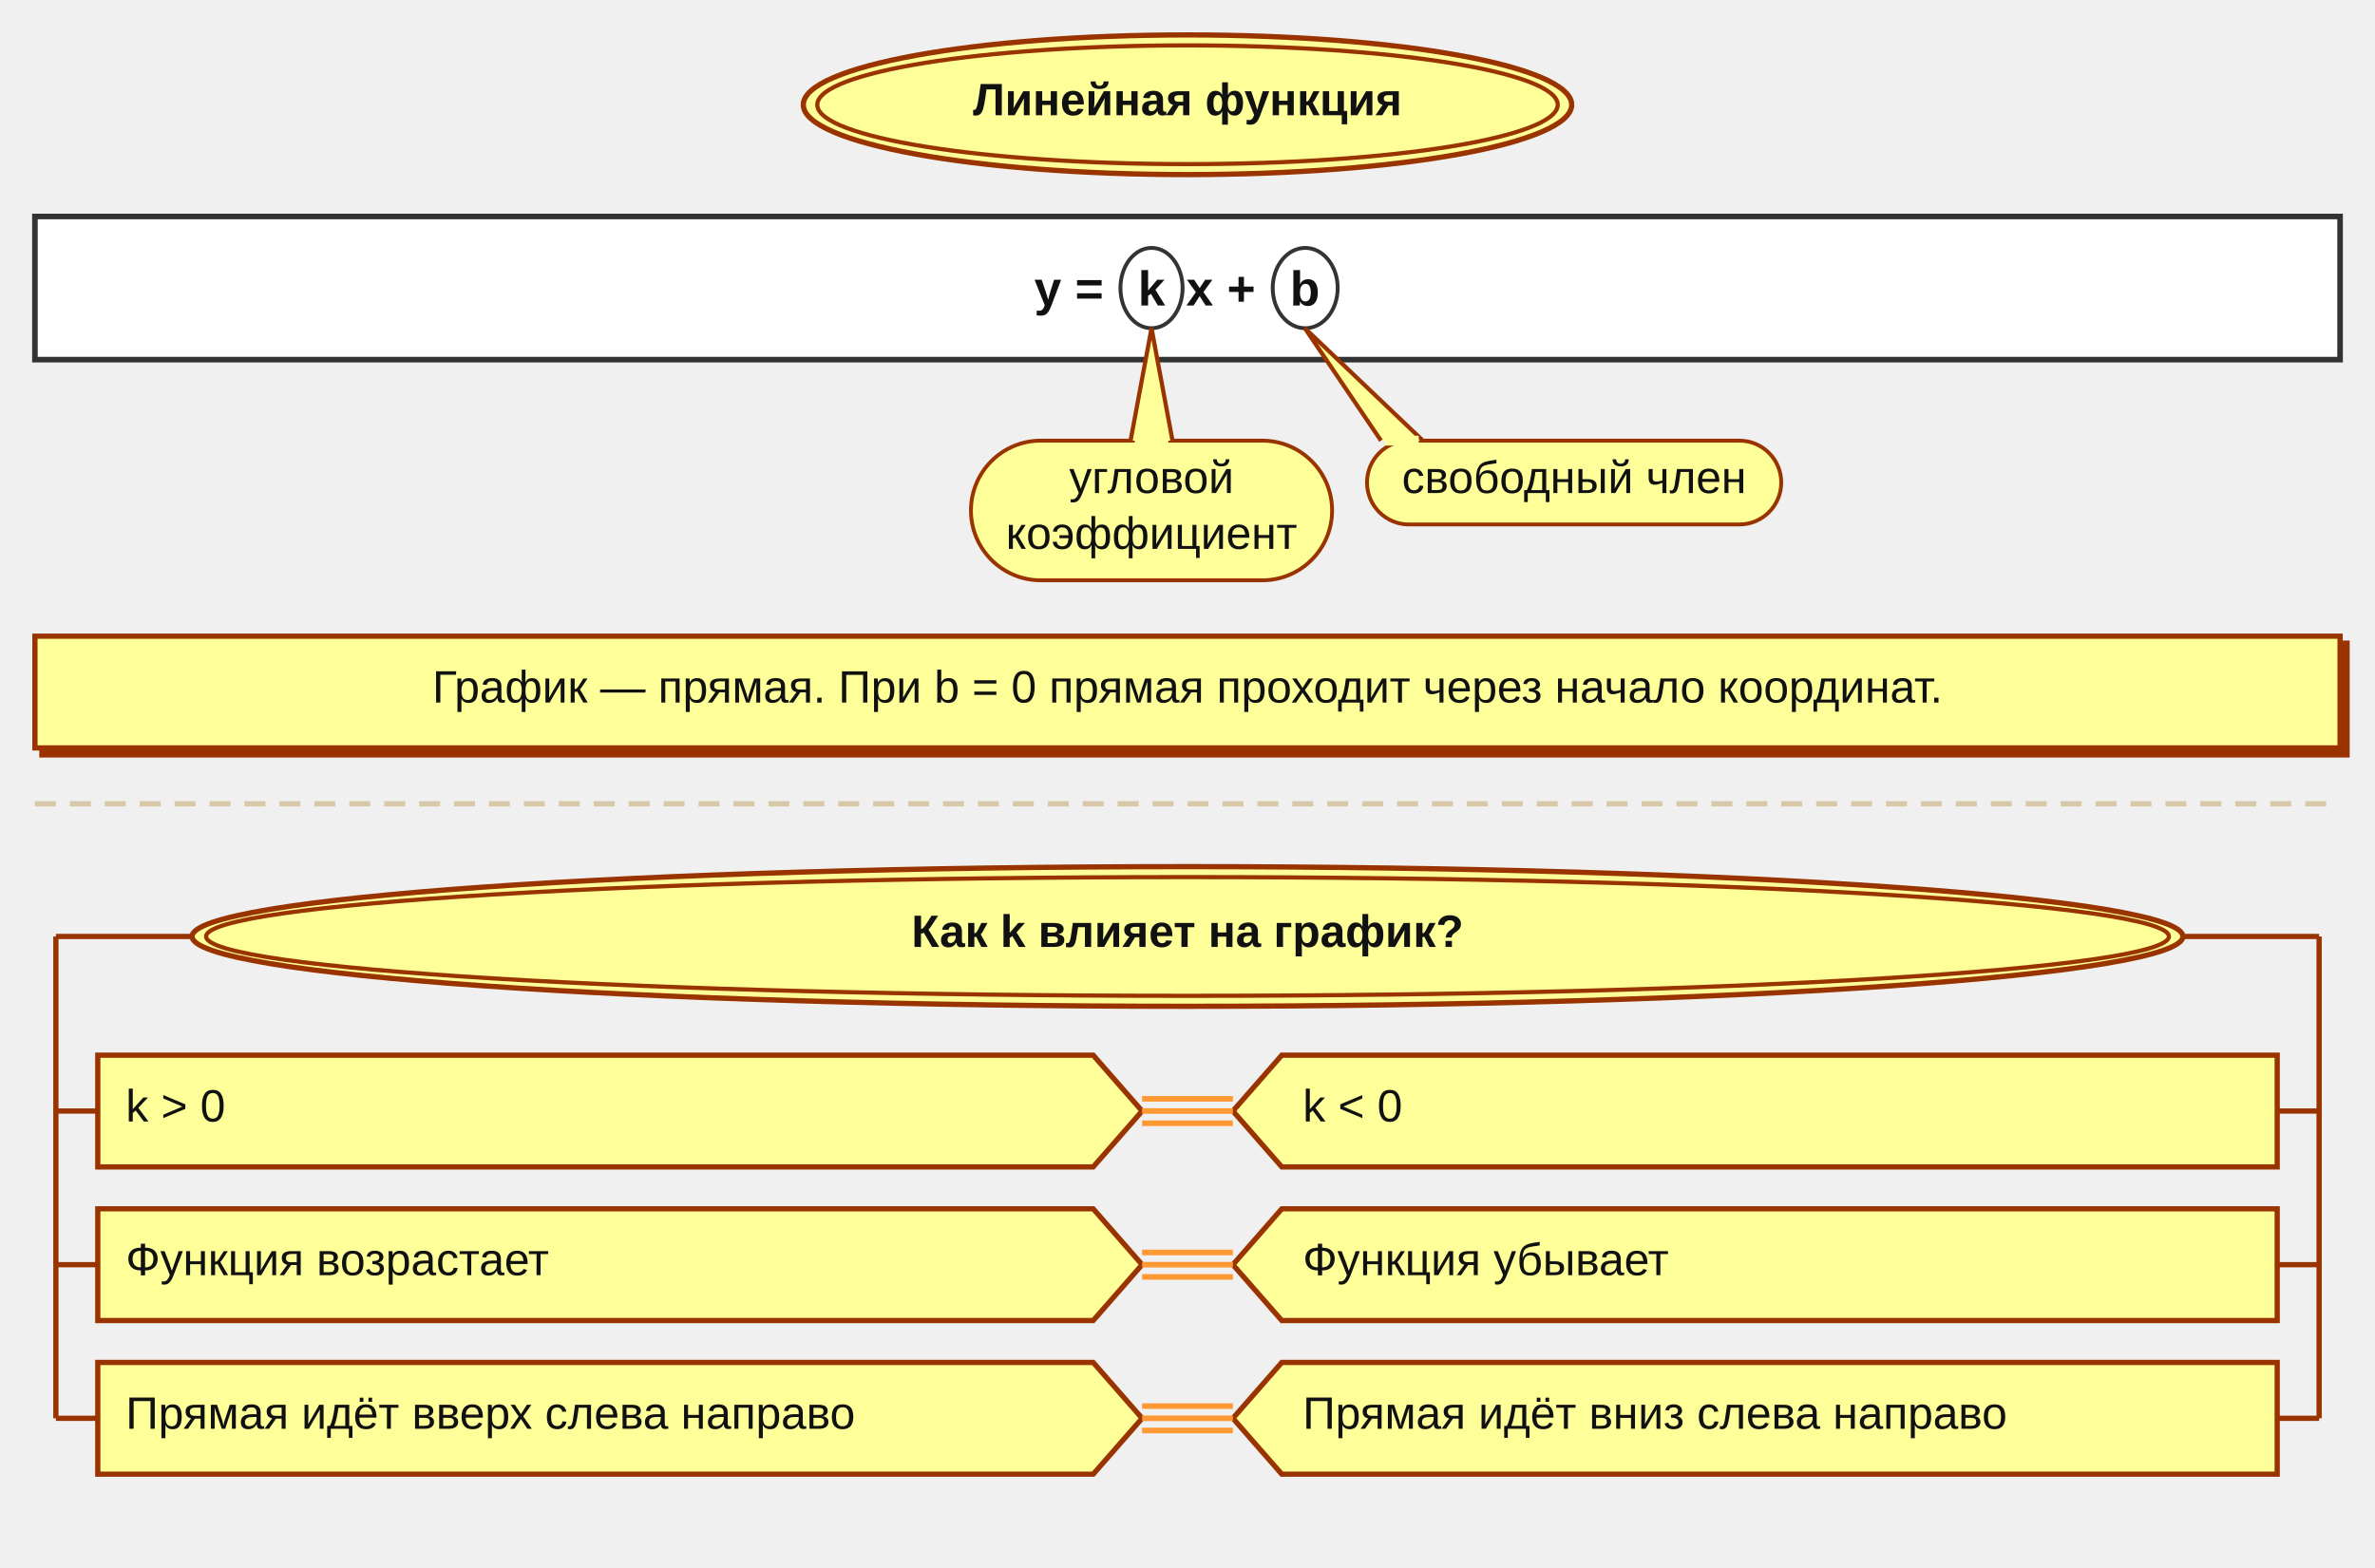
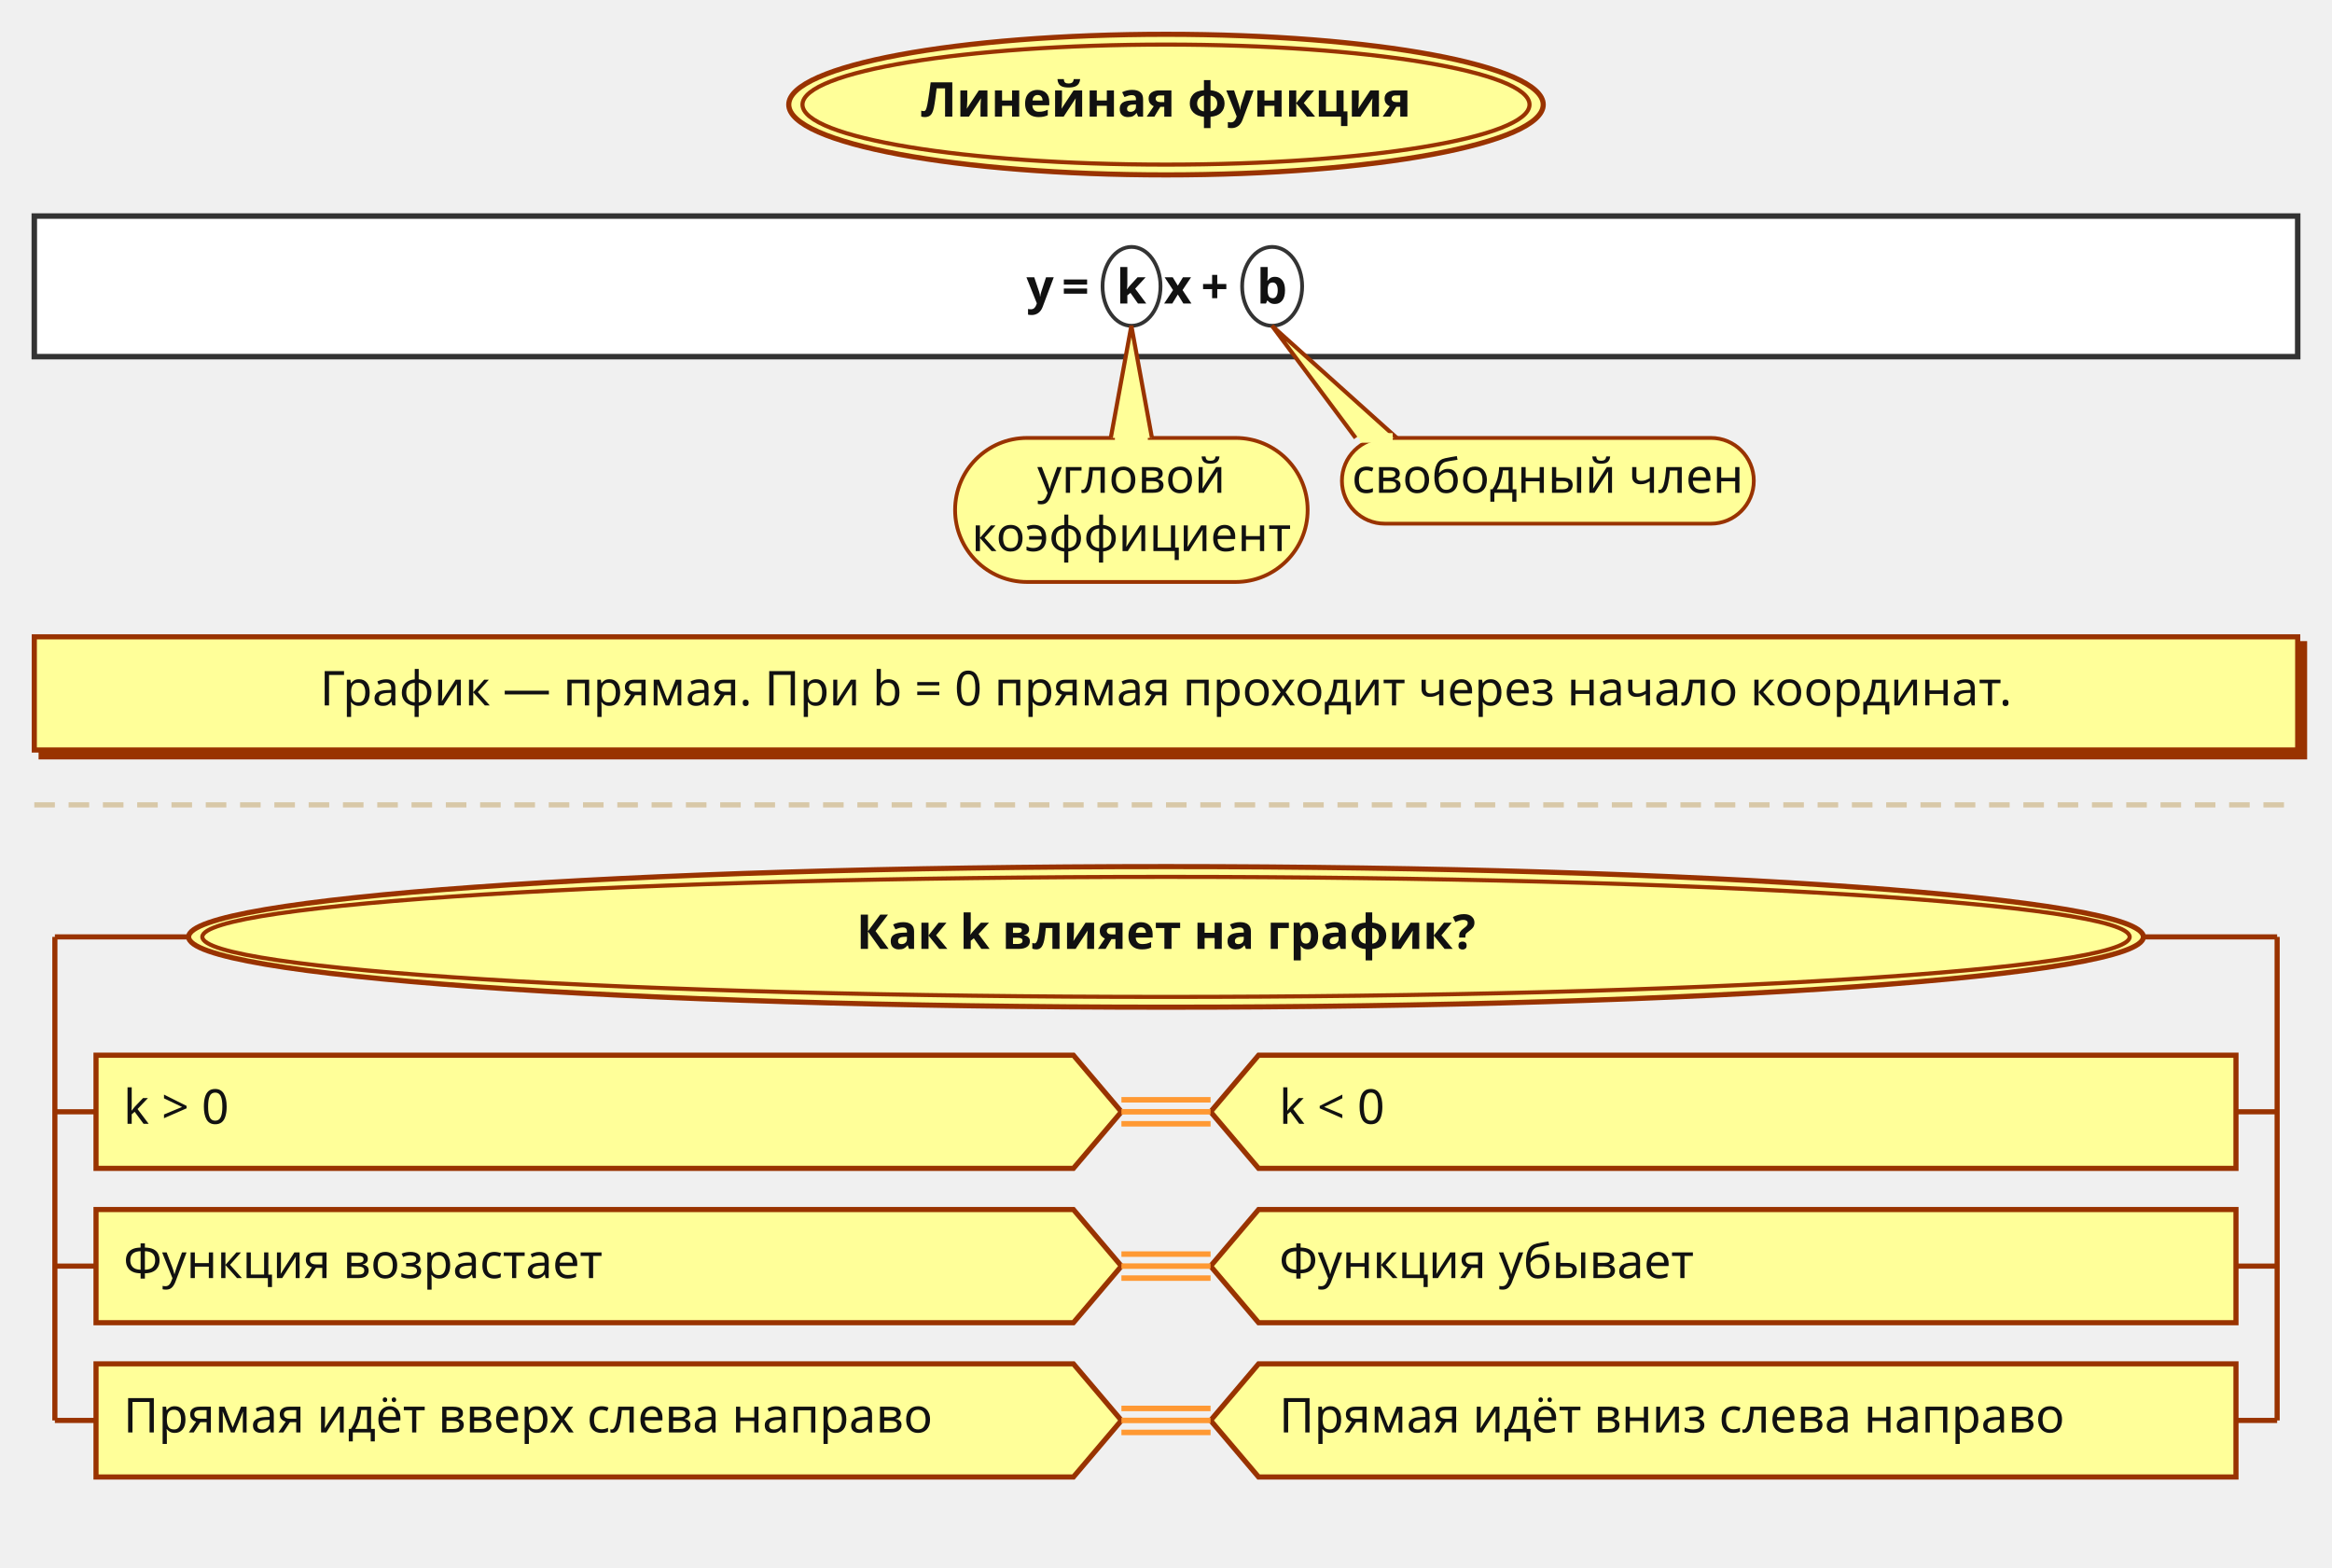
- <svg xmlns="http://www.w3.org/2000/svg" width="680" height="449" viewBox="0 0 680 449" font-family="Arial, Helvetica, sans-serif">
+ <svg xmlns="http://www.w3.org/2000/svg" width="680" height="457" viewBox="0 0 680 457" font-family="PT Sans, sans-serif">
  <g transform="translate(0.0,0.0)">
-     <ellipse cx="340.0" cy="30.0" rx="110.0" ry="20.0" fill="#FFFF99" stroke="#993300" stroke-width="1.5" />
-     <ellipse cx="340.0" cy="30.0" rx="106.0" ry="17.0" fill="none" stroke="#993300" stroke-width="1.2" />
-     <text x="340.0" y="33.0" font-size="13" text-anchor="middle" font-weight="bold" fill="#111">Линейная функция</text>
-     <g transform="translate(10.0,62.0)">
+     <ellipse cx="340.0" cy="30.5" rx="110.0" ry="20.5" fill="#FFFF99" stroke="#993300" stroke-width="1.5" />
+     <ellipse cx="340.0" cy="30.5" rx="106.0" ry="17.5" fill="none" stroke="#993300" stroke-width="1.2" />
+     <text x="340.0" y="34.0" font-size="14" text-anchor="middle" font-weight="bold" fill="#111">Линейная функция</text>
+     <g transform="translate(10.0,63.0)">
      <rect x="0.0" y="0.0" width="660.0" height="41.0" rx="0" fill="#FFFFFF" stroke="#333333" stroke-width="1.6" />
-       <text x="286.1" y="25.5" font-size="14" text-anchor="start" font-weight="bold" fill="#111">y</text>
-       <text x="293.9" y="25.5" font-size="14" text-anchor="start" font-weight="bold" fill="#111"> </text>
-       <text x="297.8" y="25.5" font-size="14" text-anchor="start" font-weight="bold" fill="#111">=</text>
-       <text x="305.9" y="25.5" font-size="14" text-anchor="start" font-weight="bold" fill="#111"> </text>
-       <rect x="310.8" y="9.0" width="17.8" height="23.0" rx="11.5" fill="#fff" stroke="#333333" stroke-width="1.1" />
-       <text x="319.7" y="25.5" font-size="14" text-anchor="middle" font-weight="bold" fill="#111">k</text>
-       <text x="329.6" y="25.5" font-size="14" text-anchor="start" font-weight="bold" fill="#111">x</text>
-       <text x="337.4" y="25.5" font-size="14" text-anchor="start" font-weight="bold" fill="#111"> </text>
-       <text x="341.3" y="25.5" font-size="14" text-anchor="start" font-weight="bold" fill="#111">+</text>
-       <text x="349.5" y="25.5" font-size="14" text-anchor="start" font-weight="bold" fill="#111"> </text>
-       <rect x="354.4" y="9.0" width="18.6" height="23.0" rx="11.5" fill="#fff" stroke="#333333" stroke-width="1.1" />
-       <text x="363.6" y="25.5" font-size="14" text-anchor="middle" font-weight="bold" fill="#111">b</text>
-       <rect x="268.0" y="64.2" width="103.4" height="40.0" rx="20" fill="#FFFF99" stroke="#993300" stroke-width="1.1" />
+       <text x="289.3" y="25.5" font-size="14" text-anchor="start" font-weight="bold" fill="#111">y</text>
+       <text x="296.0" y="25.5" font-size="14" text-anchor="start" font-weight="bold" fill="#111"> </text>
+       <text x="299.6" y="25.5" font-size="14" text-anchor="start" font-weight="bold" fill="#111">=</text>
+       <text x="306.9" y="25.5" font-size="14" text-anchor="start" font-weight="bold" fill="#111"> </text>
+       <rect x="311.5" y="9.0" width="16.9" height="23.0" rx="11.5" fill="#fff" stroke="#333333" stroke-width="1.1" />
+       <text x="319.9" y="25.5" font-size="14" text-anchor="middle" font-weight="bold" fill="#111">k</text>
+       <text x="329.4" y="25.5" font-size="14" text-anchor="start" font-weight="bold" fill="#111">x</text>
+       <text x="336.7" y="25.5" font-size="14" text-anchor="start" font-weight="bold" fill="#111"> </text>
+       <text x="340.2" y="25.5" font-size="14" text-anchor="start" font-weight="bold" fill="#111">+</text>
+       <text x="347.6" y="25.5" font-size="14" text-anchor="start" font-weight="bold" fill="#111"> </text>
+       <rect x="352.2" y="9.0" width="17.5" height="23.0" rx="11.5" fill="#fff" stroke="#333333" stroke-width="1.1" />
+       <text x="360.9" y="25.5" font-size="14" text-anchor="middle" font-weight="bold" fill="#111">b</text>
+       <rect x="268.5" y="64.7" width="102.8" height="42.0" rx="21" fill="#FFFF99" stroke="#993300" stroke-width="1.1" />
      <g data-k="tail">
-         <path d="M313.7,64.2L319.7,32.0L325.7,64.2" fill="#FFFF99" stroke="#993300" stroke-width="1.2" />
-         <line x1="314.9" y1="64.2" x2="324.5" y2="64.2" stroke="#FFFF99" stroke-width="2.8" />
+         <path d="M313.9,64.7L319.9,32.0L325.9,64.7" fill="#FFFF99" stroke="#993300" stroke-width="1.2" />
+         <line x1="315.1" y1="64.7" x2="324.7" y2="64.7" stroke="#FFFF99" stroke-width="2.8" />
      </g>
-       <text x="319.7" y="79.2" font-size="13" text-anchor="middle" fill="#111">угловой</text>
-       <text x="319.7" y="95.2" font-size="13" text-anchor="middle" fill="#111">коэффициент</text>
-       <rect x="381.4" y="64.2" width="118.6" height="24.0" rx="12" fill="#FFFF99" stroke="#993300" stroke-width="1.1" />
+       <text x="319.9" y="80.7" font-size="14" text-anchor="middle" fill="#111">угловой</text>
+       <text x="319.9" y="97.7" font-size="14" text-anchor="middle" fill="#111">коэффициент</text>
+       <rect x="381.3" y="64.7" width="120.1" height="25.0" rx="12.5" fill="#FFFF99" stroke="#993300" stroke-width="1.1" />
      <g data-k="tail">
-         <path d="M385.4,64.2L363.6,32.0L397.4,64.2" fill="#FFFF99" stroke="#993300" stroke-width="1.2" />
-         <line x1="386.6" y1="64.2" x2="396.2" y2="64.2" stroke="#FFFF99" stroke-width="2.8" />
+         <path d="M385.3,64.7L360.9,32.0L397.3,64.7" fill="#FFFF99" stroke="#993300" stroke-width="1.2" />
+         <line x1="386.5" y1="64.7" x2="396.1" y2="64.7" stroke="#FFFF99" stroke-width="2.8" />
      </g>
-       <text x="440.7" y="79.2" font-size="13" text-anchor="middle" fill="#111">свободный член</text>
+       <text x="441.3" y="80.7" font-size="14" text-anchor="middle" fill="#111">свободный член</text>
    </g>
    <g class="memo">
-       <rect x="12.0" y="184.2" width="660.0" height="32.0" rx="0" fill="#993300" stroke="#993300" stroke-width="1.5" />
-       <rect x="10.0" y="182.2" width="660.0" height="32.0" rx="0" fill="#FFFF99" stroke="#993300" stroke-width="1.5" />
+       <rect x="12.0" y="187.7" width="660.0" height="33.0" rx="0" fill="#993300" stroke="#993300" stroke-width="1.5" />
+       <rect x="10.0" y="185.7" width="660.0" height="33.0" rx="0" fill="#FFFF99" stroke="#993300" stroke-width="1.5" />
      <g class="memo-t">
-         <text x="340.0" y="201.2" font-size="13" text-anchor="middle" fill="#111">График — прямая. При b = 0 прямая проходит через начало координат.</text>
+         <text x="340.0" y="205.7" font-size="14" text-anchor="middle" fill="#111">График — прямая. При b = 0 прямая проходит через начало координат.</text>
      </g>
    </g>
  </g>
-   <line x1="10.0" y1="230.2" x2="670.0" y2="230.2" stroke="#D8C8A8" stroke-width="1.5" stroke-dasharray="6 4" />
-   <g transform="translate(0.0,238.2)">
-     <ellipse cx="340.0" cy="30.0" rx="285.0" ry="20.0" fill="#FFFF99" stroke="#993300" stroke-width="1.5" />
-     <ellipse cx="340.0" cy="30.0" rx="281.0" ry="17.0" fill="none" stroke="#993300" stroke-width="1.2" />
-     <text x="340.0" y="33.0" font-size="13" text-anchor="middle" font-weight="bold" fill="#111">Как k влияет на график?</text>
-     <path d="M28.0,64.0H313.0L327.0,80.0L313.0,96.0H28.0Z" fill="#FFFF99" stroke="#993300" stroke-width="1.5" />
+   <line x1="10.0" y1="234.7" x2="670.0" y2="234.7" stroke="#D8C8A8" stroke-width="1.5" stroke-dasharray="6 4" />
+   <g transform="translate(0.0,242.7)">
+     <ellipse cx="340.0" cy="30.5" rx="285.0" ry="20.5" fill="#FFFF99" stroke="#993300" stroke-width="1.5" />
+     <ellipse cx="340.0" cy="30.5" rx="281.0" ry="17.5" fill="none" stroke="#993300" stroke-width="1.2" />
+     <text x="340.0" y="34.0" font-size="14" text-anchor="middle" font-weight="bold" fill="#111">Как k влияет на график?</text>
+     <path d="M28.0,65.0H313.0L327.0,81.5L313.0,98.0H28.0Z" fill="#FFFF99" stroke="#993300" stroke-width="1.5" />
    <g class="memo">
      <g class="memo-t">
-         <text x="36.0" y="83.0" font-size="13" text-anchor="start" fill="#111">k &gt; 0</text>
+         <text x="36.0" y="85.0" font-size="14" text-anchor="start" fill="#111">k &gt; 0</text>
      </g>
    </g>
-     <path d="M367.0,64.0H652.0V96.0H367.0L353.0,80.0Z" fill="#FFFF99" stroke="#993300" stroke-width="1.5" />
+     <path d="M367.0,65.0H652.0V98.0H367.0L353.0,81.5Z" fill="#FFFF99" stroke="#993300" stroke-width="1.5" />
    <g class="memo">
      <g class="memo-t">
-         <text x="373.0" y="83.0" font-size="13" text-anchor="start" fill="#111">k &lt; 0</text>
+         <text x="373.0" y="85.0" font-size="14" text-anchor="start" fill="#111">k &lt; 0</text>
      </g>
    </g>
-     <line x1="327.0" y1="76.5" x2="353.0" y2="76.5" stroke="#FF9933" stroke-width="1.6" />
-     <line x1="327.0" y1="80.0" x2="353.0" y2="80.0" stroke="#FF9933" stroke-width="1.6" />
-     <line x1="327.0" y1="83.5" x2="353.0" y2="83.5" stroke="#FF9933" stroke-width="1.6" />
-     <path d="M28.0,108.0H313.0L327.0,124.0L313.0,140.0H28.0Z" fill="#FFFF99" stroke="#993300" stroke-width="1.5" />
+     <line x1="327.0" y1="78.0" x2="353.0" y2="78.0" stroke="#FF9933" stroke-width="1.6" />
+     <line x1="327.0" y1="81.5" x2="353.0" y2="81.5" stroke="#FF9933" stroke-width="1.6" />
+     <line x1="327.0" y1="85.0" x2="353.0" y2="85.0" stroke="#FF9933" stroke-width="1.6" />
+     <path d="M28.0,110.0H313.0L327.0,126.5L313.0,143.0H28.0Z" fill="#FFFF99" stroke="#993300" stroke-width="1.5" />
    <g class="memo">
      <g class="memo-t">
-         <text x="36.0" y="127.0" font-size="13" text-anchor="start" fill="#111">Функция возрастает</text>
+         <text x="36.0" y="130.0" font-size="14" text-anchor="start" fill="#111">Функция возрастает</text>
      </g>
    </g>
-     <path d="M367.0,108.0H652.0V140.0H367.0L353.0,124.0Z" fill="#FFFF99" stroke="#993300" stroke-width="1.5" />
+     <path d="M367.0,110.0H652.0V143.0H367.0L353.0,126.5Z" fill="#FFFF99" stroke="#993300" stroke-width="1.5" />
    <g class="memo">
      <g class="memo-t">
-         <text x="373.0" y="127.0" font-size="13" text-anchor="start" fill="#111">Функция убывает</text>
+         <text x="373.0" y="130.0" font-size="14" text-anchor="start" fill="#111">Функция убывает</text>
      </g>
    </g>
-     <line x1="327.0" y1="120.5" x2="353.0" y2="120.5" stroke="#FF9933" stroke-width="1.6" />
-     <line x1="327.0" y1="124.0" x2="353.0" y2="124.0" stroke="#FF9933" stroke-width="1.6" />
-     <line x1="327.0" y1="127.5" x2="353.0" y2="127.5" stroke="#FF9933" stroke-width="1.6" />
-     <path d="M28.0,152.0H313.0L327.0,168.0L313.0,184.0H28.0Z" fill="#FFFF99" stroke="#993300" stroke-width="1.5" />
+     <line x1="327.0" y1="123.0" x2="353.0" y2="123.0" stroke="#FF9933" stroke-width="1.6" />
+     <line x1="327.0" y1="126.5" x2="353.0" y2="126.5" stroke="#FF9933" stroke-width="1.6" />
+     <line x1="327.0" y1="130.0" x2="353.0" y2="130.0" stroke="#FF9933" stroke-width="1.6" />
+     <path d="M28.0,155.0H313.0L327.0,171.5L313.0,188.0H28.0Z" fill="#FFFF99" stroke="#993300" stroke-width="1.5" />
    <g class="memo">
      <g class="memo-t">
-         <text x="36.0" y="171.0" font-size="13" text-anchor="start" fill="#111">Прямая идёт вверх слева направо</text>
+         <text x="36.0" y="175.0" font-size="14" text-anchor="start" fill="#111">Прямая идёт вверх слева направо</text>
      </g>
    </g>
-     <path d="M367.0,152.0H652.0V184.0H367.0L353.0,168.0Z" fill="#FFFF99" stroke="#993300" stroke-width="1.5" />
+     <path d="M367.0,155.0H652.0V188.0H367.0L353.0,171.5Z" fill="#FFFF99" stroke="#993300" stroke-width="1.5" />
    <g class="memo">
      <g class="memo-t">
-         <text x="373.0" y="171.0" font-size="13" text-anchor="start" fill="#111">Прямая идёт вниз слева направо</text>
+         <text x="373.0" y="175.0" font-size="14" text-anchor="start" fill="#111">Прямая идёт вниз слева направо</text>
      </g>
    </g>
-     <line x1="327.0" y1="164.5" x2="353.0" y2="164.5" stroke="#FF9933" stroke-width="1.6" />
    <line x1="327.0" y1="168.0" x2="353.0" y2="168.0" stroke="#FF9933" stroke-width="1.6" />
    <line x1="327.0" y1="171.5" x2="353.0" y2="171.5" stroke="#FF9933" stroke-width="1.6" />
-     <line x1="16.0" y1="30.0" x2="16.0" y2="168.0" stroke="#993300" stroke-width="1.5" />
-     <line x1="664.0" y1="30.0" x2="664.0" y2="168.0" stroke="#993300" stroke-width="1.5" />
-     <line x1="16.0" y1="30.0" x2="55.0" y2="30.0" stroke="#993300" stroke-width="1.5" />
-     <line x1="664.0" y1="30.0" x2="625.0" y2="30.0" stroke="#993300" stroke-width="1.5" />
-     <line x1="16.0" y1="80.0" x2="28.0" y2="80.0" stroke="#993300" stroke-width="1.5" />
-     <line x1="664.0" y1="80.0" x2="652.0" y2="80.0" stroke="#993300" stroke-width="1.5" />
-     <line x1="16.0" y1="124.0" x2="28.0" y2="124.0" stroke="#993300" stroke-width="1.5" />
-     <line x1="664.0" y1="124.0" x2="652.0" y2="124.0" stroke="#993300" stroke-width="1.5" />
-     <line x1="16.0" y1="168.0" x2="28.0" y2="168.0" stroke="#993300" stroke-width="1.5" />
-     <line x1="664.0" y1="168.0" x2="652.0" y2="168.0" stroke="#993300" stroke-width="1.5" />
+     <line x1="327.0" y1="175.0" x2="353.0" y2="175.0" stroke="#FF9933" stroke-width="1.6" />
+     <line x1="16.0" y1="30.5" x2="16.0" y2="171.5" stroke="#993300" stroke-width="1.5" />
+     <line x1="664.0" y1="30.5" x2="664.0" y2="171.5" stroke="#993300" stroke-width="1.5" />
+     <line x1="16.0" y1="30.5" x2="55.0" y2="30.5" stroke="#993300" stroke-width="1.5" />
+     <line x1="664.0" y1="30.5" x2="625.0" y2="30.5" stroke="#993300" stroke-width="1.5" />
+     <line x1="16.0" y1="81.5" x2="28.0" y2="81.5" stroke="#993300" stroke-width="1.5" />
+     <line x1="664.0" y1="81.5" x2="652.0" y2="81.5" stroke="#993300" stroke-width="1.5" />
+     <line x1="16.0" y1="126.5" x2="28.0" y2="126.5" stroke="#993300" stroke-width="1.5" />
+     <line x1="664.0" y1="126.5" x2="652.0" y2="126.5" stroke="#993300" stroke-width="1.5" />
+     <line x1="16.0" y1="171.5" x2="28.0" y2="171.5" stroke="#993300" stroke-width="1.5" />
+     <line x1="664.0" y1="171.5" x2="652.0" y2="171.5" stroke="#993300" stroke-width="1.5" />
  </g>
</svg>
